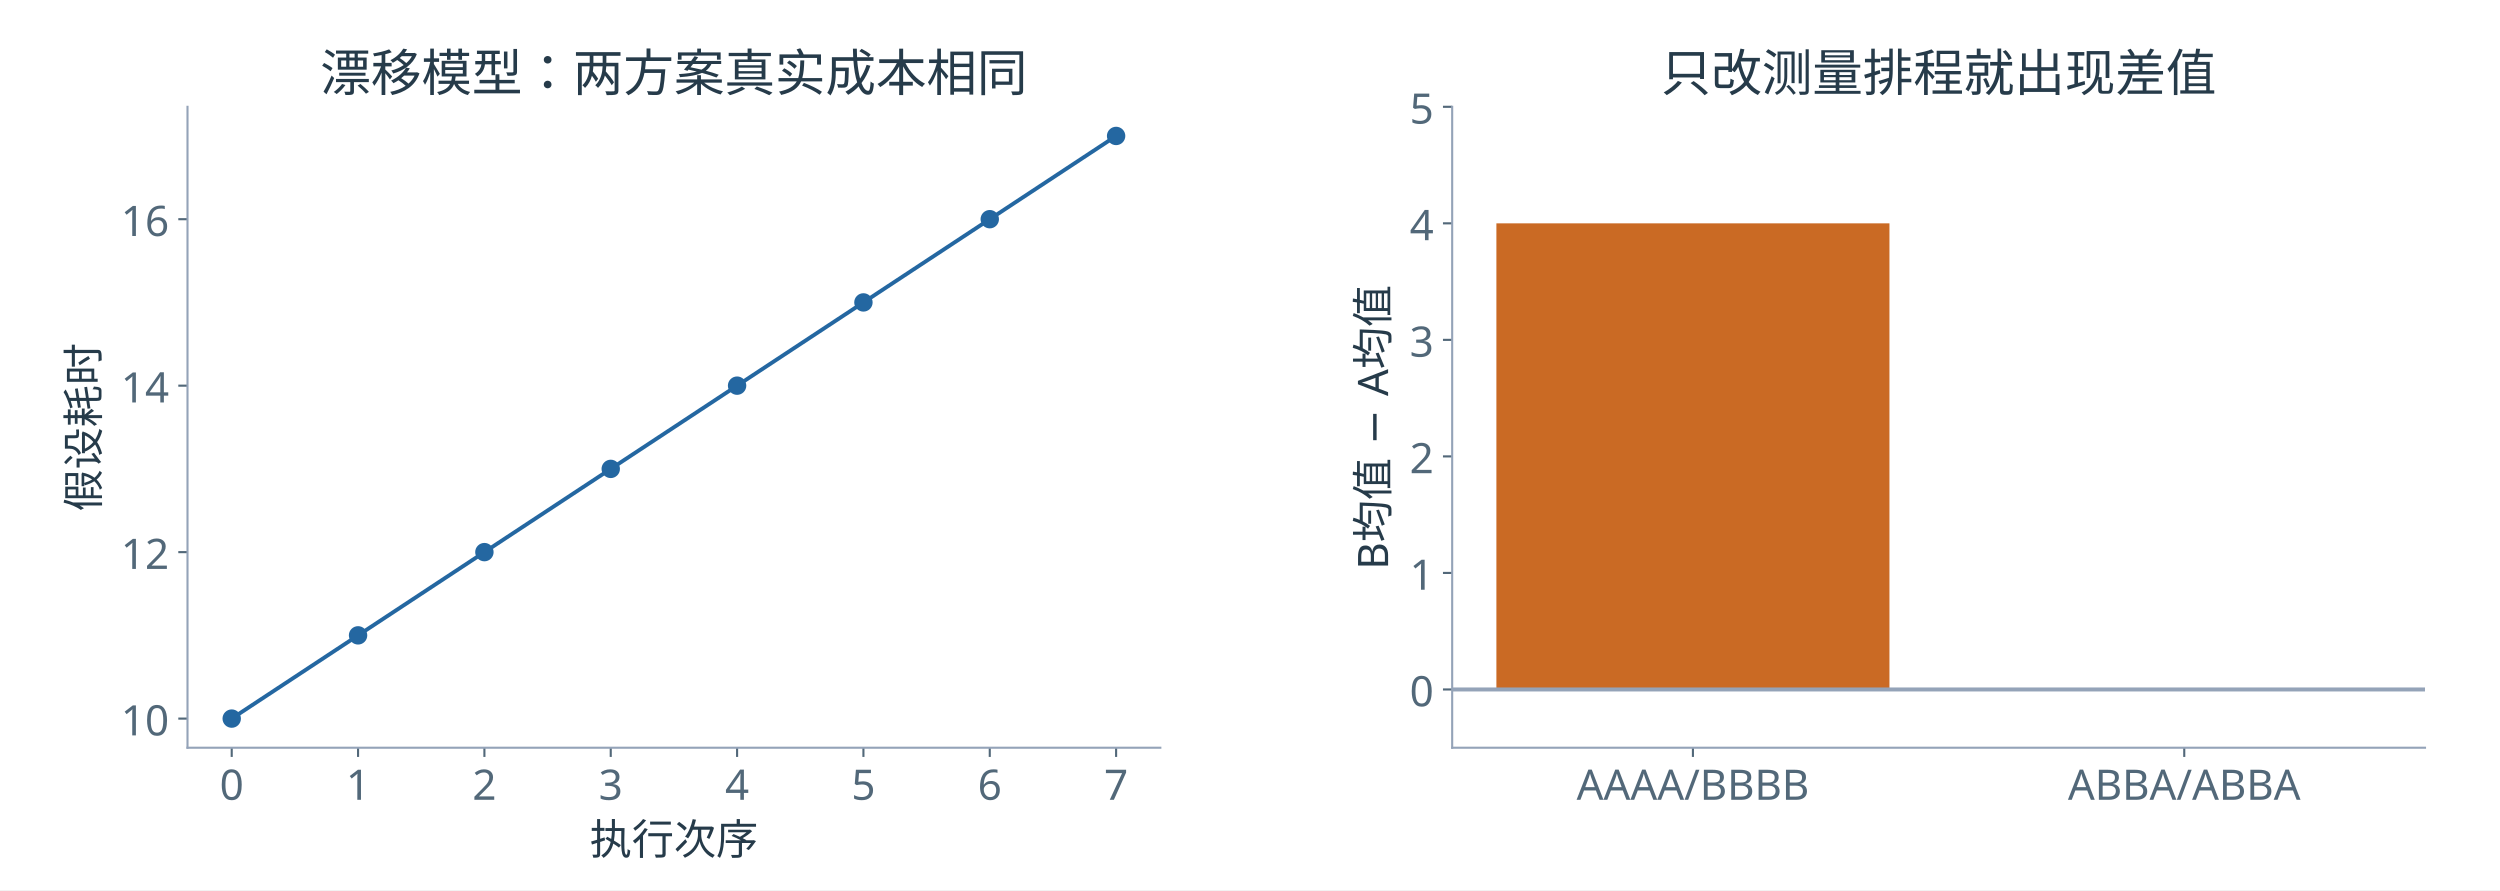
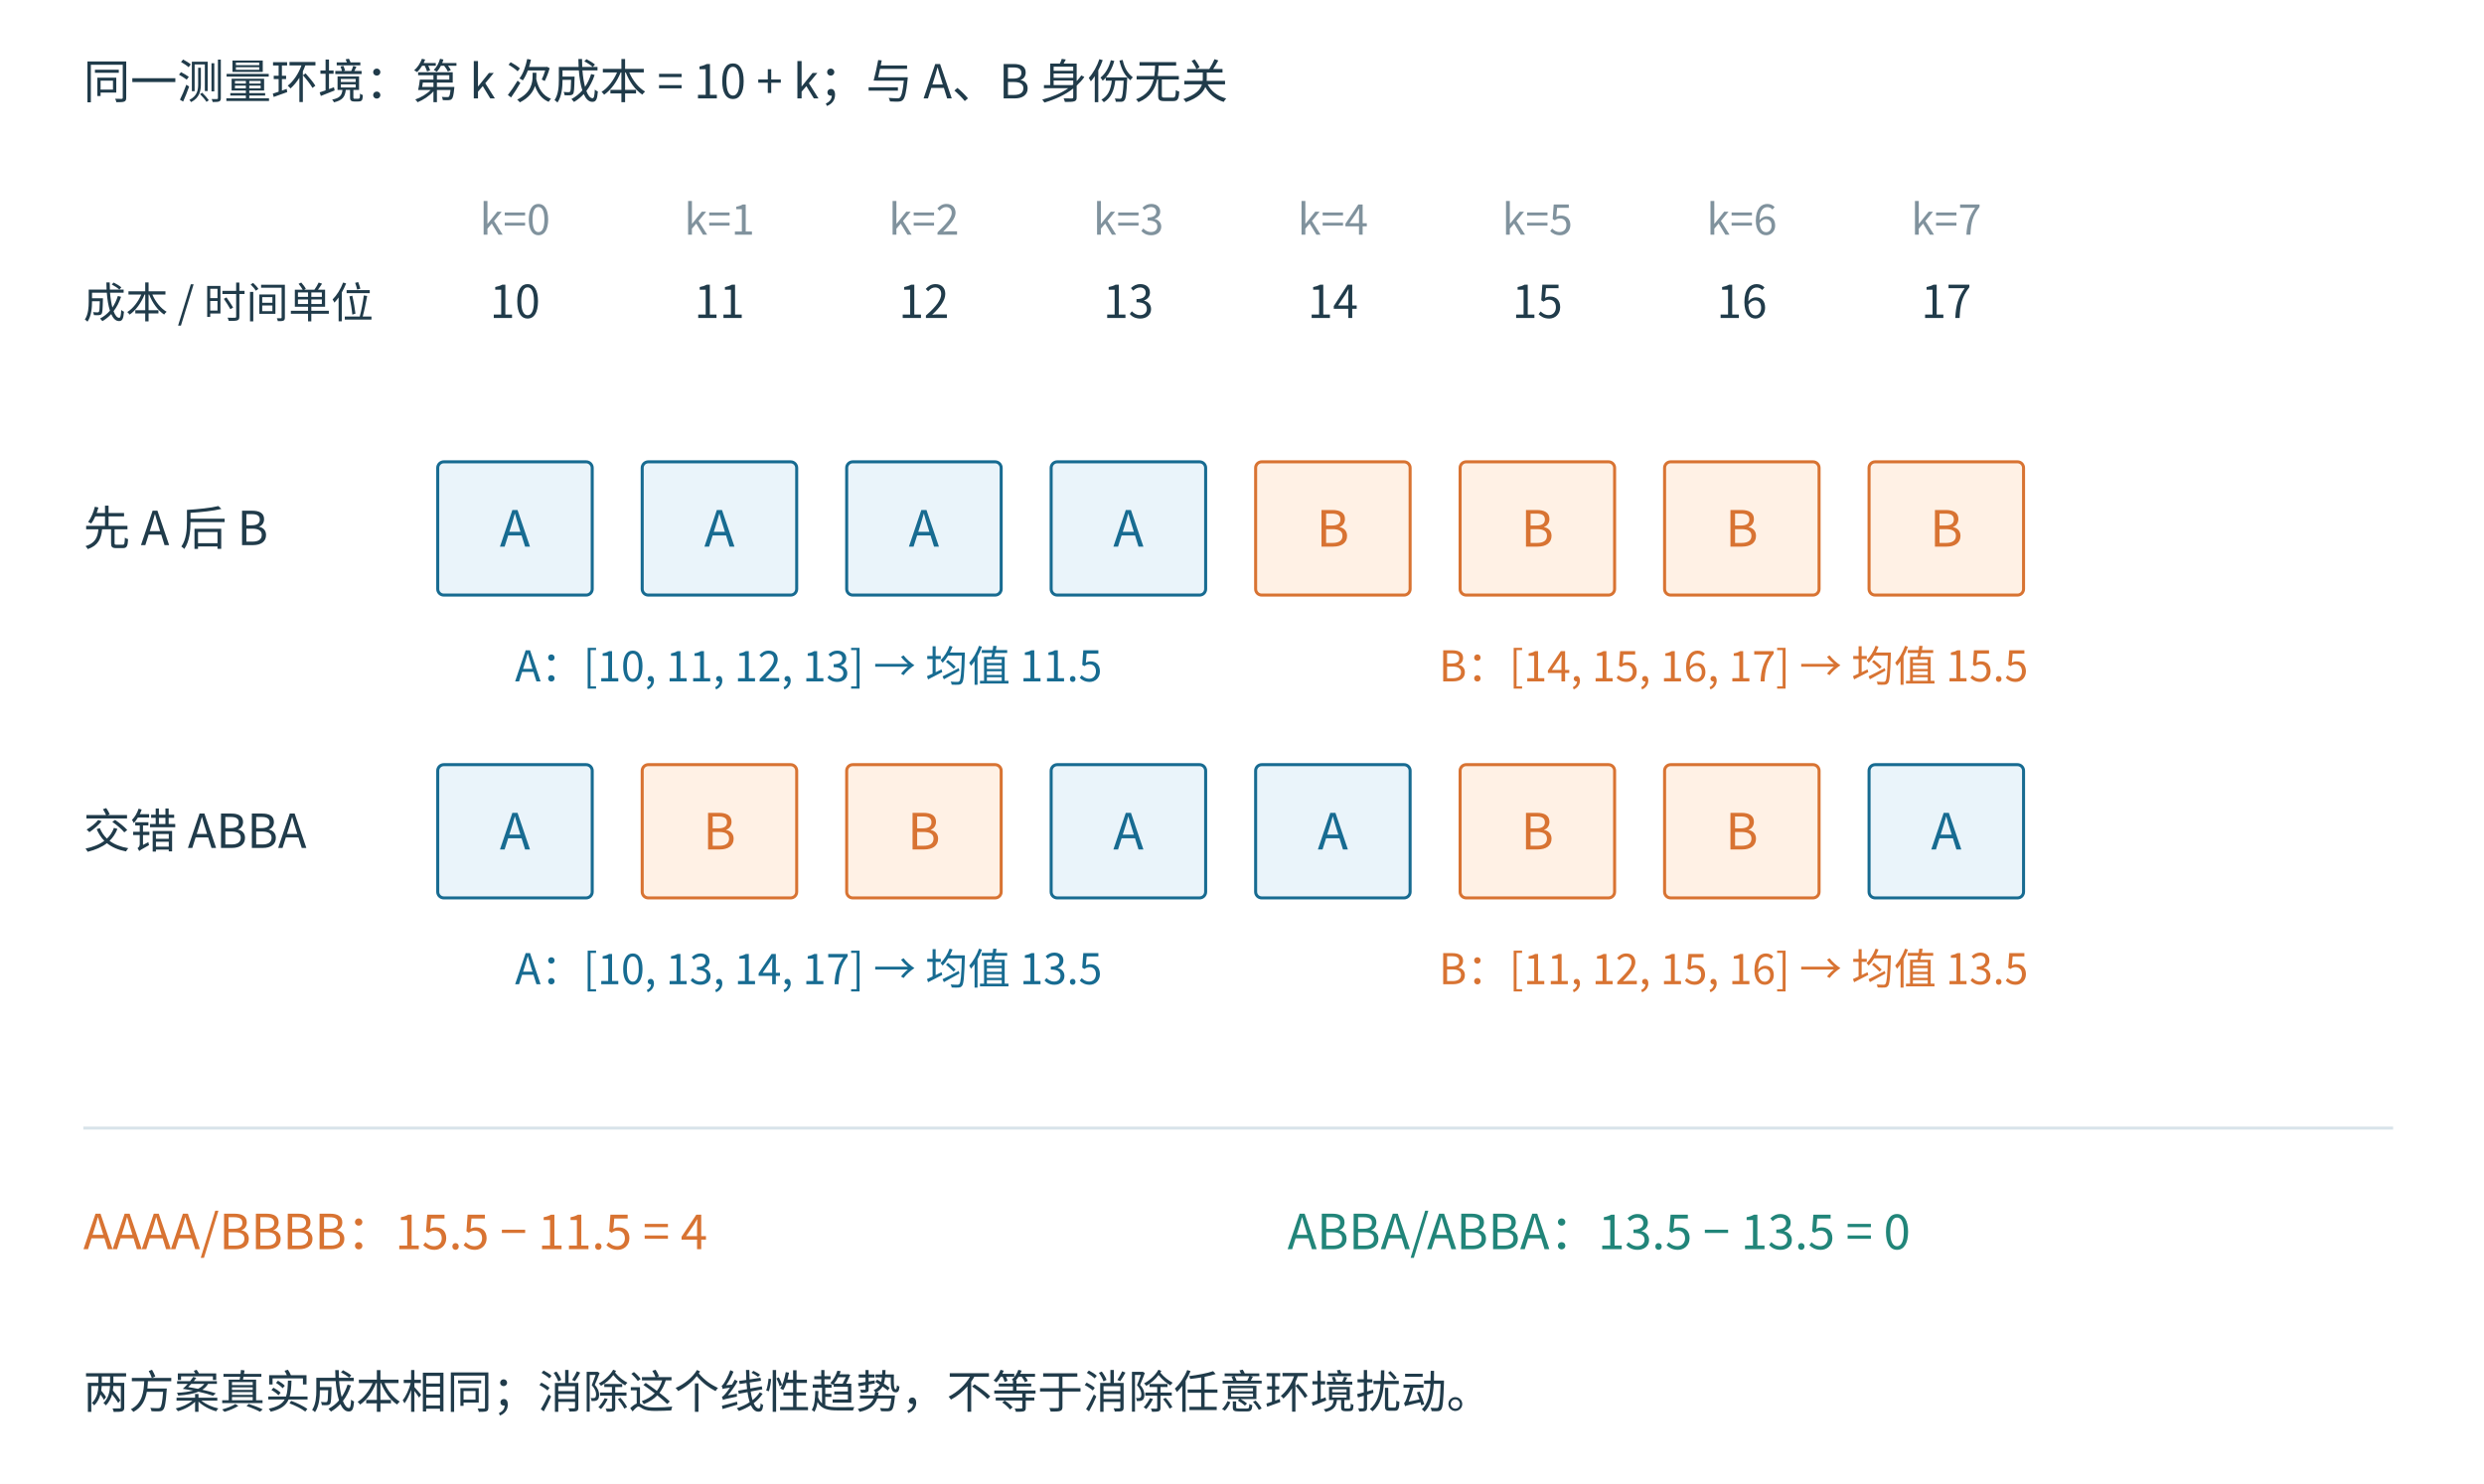
- <svg xmlns="http://www.w3.org/2000/svg" xmlns:xlink="http://www.w3.org/1999/xlink" width="950.4pt" height="338.4pt" viewBox="0 0 950.4 338.4" version="1.1">
+ <svg xmlns="http://www.w3.org/2000/svg" width="1640" height="980" viewBox="0 0 1640 980" role="img">
+   <rect width="1640" height="980" fill="white" />
  <defs>
-     <style type="text/css">*{stroke-linejoin: round; stroke-linecap: butt}</style>
+     <marker id="b" markerWidth="10" markerHeight="10" refX="8" refY="4" orient="auto" markerUnits="userSpaceOnUse">
+       <path d="M0 0 L8 4 L0 8" fill="none" stroke="#176b91" stroke-width="2" />
+     </marker>
+     <marker id="t" markerWidth="10" markerHeight="10" refX="8" refY="4" orient="auto" markerUnits="userSpaceOnUse">
+       <path d="M0 0 L8 4 L0 8" fill="none" stroke="#218579" stroke-width="2" />
+     </marker>
+     <marker id="a" markerWidth="10" markerHeight="10" refX="8" refY="4" orient="auto" markerUnits="userSpaceOnUse">
+       <path d="M0 0 L8 4 L0 8" fill="none" stroke="#d87332" stroke-width="2" />
+     </marker>
+     <marker id="g" markerWidth="10" markerHeight="10" refX="8" refY="4" orient="auto" markerUnits="userSpaceOnUse">
+       <path d="M0 0 L8 4 L0 8" fill="none" stroke="#80929d" stroke-width="2" />
+     </marker>
  </defs>
-   <g id="figure_1">
-     <g id="patch_1">
-       <path d="M 0 338.4 L 950.4 338.4 L 950.4 0 L 0 0 z " style="fill: #ffffff" />
-     </g>
-     <g id="axes_1">
-       <g id="patch_2">
-         <path d="M 71.28 284.256 L 441.11 284.256 L 441.11 40.608 L 71.28 40.608 z " style="fill: #ffffff" />
-       </g>
-       <g id="matplotlib.axis_1">
-         <g id="xtick_1">
-           <g id="line2d_1">
-             <defs>
-               <path id="m60bf2ca97b" d="M 0 0 L 0 3.5 " style="stroke: #526879; stroke-width: 0.8" />
-             </defs>
-             <g>
-               <use xlink:href="#m60bf2ca97b" x="88.09" y="284.256" style="fill: #526879; stroke: #526879; stroke-width: 0.8" />
-             </g>
-           </g>
-           <g id="text_1">
-             <text style="font-size: 16px; font-family: 'Microsoft YaHei'; text-anchor: middle; fill: #526879" x="88.09" y="304.046" transform="rotate(-0 88.09043 304.046)">0</text>
-           </g>
-         </g>
-         <g id="xtick_2">
-           <g id="line2d_2">
-             <g>
-               <use xlink:href="#m60bf2ca97b" x="136.12" y="284.256" style="fill: #526879; stroke: #526879; stroke-width: 0.8" />
-             </g>
-           </g>
-           <g id="text_2">
-             <text style="font-size: 16px; font-family: 'Microsoft YaHei'; text-anchor: middle; fill: #526879" x="136.12" y="304.046" transform="rotate(-0 136.1202 304.046)">1</text>
-           </g>
-         </g>
-         <g id="xtick_3">
-           <g id="line2d_3">
-             <g>
-               <use xlink:href="#m60bf2ca97b" x="184.15" y="284.256" style="fill: #526879; stroke: #526879; stroke-width: 0.8" />
-             </g>
-           </g>
-           <g id="text_3">
-             <text style="font-size: 16px; font-family: 'Microsoft YaHei'; text-anchor: middle; fill: #526879" x="184.15" y="304.046" transform="rotate(-0 184.1501 304.046)">2</text>
-           </g>
-         </g>
-         <g id="xtick_4">
-           <g id="line2d_4">
-             <g>
-               <use xlink:href="#m60bf2ca97b" x="232.18" y="284.256" style="fill: #526879; stroke: #526879; stroke-width: 0.8" />
-             </g>
-           </g>
-           <g id="text_4">
-             <text style="font-size: 16px; font-family: 'Microsoft YaHei'; text-anchor: middle; fill: #526879" x="232.18" y="304.046" transform="rotate(-0 232.1799 304.046)">3</text>
-           </g>
-         </g>
-         <g id="xtick_5">
-           <g id="line2d_5">
-             <g>
-               <use xlink:href="#m60bf2ca97b" x="280.21" y="284.256" style="fill: #526879; stroke: #526879; stroke-width: 0.8" />
-             </g>
-           </g>
-           <g id="text_5">
-             <text style="font-size: 16px; font-family: 'Microsoft YaHei'; text-anchor: middle; fill: #526879" x="280.21" y="304.046" transform="rotate(-0 280.2097 304.046)">4</text>
-           </g>
-         </g>
-         <g id="xtick_6">
-           <g id="line2d_6">
-             <g>
-               <use xlink:href="#m60bf2ca97b" x="328.24" y="284.256" style="fill: #526879; stroke: #526879; stroke-width: 0.8" />
-             </g>
-           </g>
-           <g id="text_6">
-             <text style="font-size: 16px; font-family: 'Microsoft YaHei'; text-anchor: middle; fill: #526879" x="328.24" y="304.046" transform="rotate(-0 328.2395 304.046)">5</text>
-           </g>
-         </g>
-         <g id="xtick_7">
-           <g id="line2d_7">
-             <g>
-               <use xlink:href="#m60bf2ca97b" x="376.269" y="284.256" style="fill: #526879; stroke: #526879; stroke-width: 0.8" />
-             </g>
-           </g>
-           <g id="text_7">
-             <text style="font-size: 16px; font-family: 'Microsoft YaHei'; text-anchor: middle; fill: #526879" x="376.269" y="304.046" transform="rotate(-0 376.2693 304.046)">6</text>
-           </g>
-         </g>
-         <g id="xtick_8">
-           <g id="line2d_8">
-             <g>
-               <use xlink:href="#m60bf2ca97b" x="424.299" y="284.256" style="fill: #526879; stroke: #526879; stroke-width: 0.8" />
-             </g>
-           </g>
-           <g id="text_8">
-             <text style="font-size: 16px; font-family: 'Microsoft YaHei'; text-anchor: middle; fill: #526879" x="424.299" y="304.046" transform="rotate(-0 424.2991 304.046)">7</text>
-           </g>
-         </g>
-         <g id="text_9">
-           <text style="font-size: 16px; font-family: 'Microsoft YaHei'; text-anchor: middle; fill: #263b4a" x="256.195" y="324.813" transform="rotate(-0 256.1948 324.8135)">执行次序</text>
-         </g>
-       </g>
-       <g id="matplotlib.axis_2">
-         <g id="ytick_1">
-           <g id="line2d_9">
-             <defs>
-               <path id="m831801da5f" d="M 0 0 L -3.5 0 " style="stroke: #526879; stroke-width: 0.8" />
-             </defs>
-             <g>
-               <use xlink:href="#m831801da5f" x="71.28" y="273.181" style="fill: #526879; stroke: #526879; stroke-width: 0.8" />
-             </g>
-           </g>
-           <g id="text_10">
-             <text style="font-size: 16px; font-family: 'Microsoft YaHei'; text-anchor: end; fill: #526879" x="64.28" y="279.576" transform="rotate(-0 64.28 279.5761)">10</text>
-           </g>
-         </g>
-         <g id="ytick_2">
-           <g id="line2d_10">
-             <g>
-               <use xlink:href="#m831801da5f" x="71.28" y="209.896" style="fill: #526879; stroke: #526879; stroke-width: 0.8" />
-             </g>
-           </g>
-           <g id="text_11">
-             <text style="font-size: 16px; font-family: 'Microsoft YaHei'; text-anchor: end; fill: #526879" x="64.28" y="216.291" transform="rotate(-0 64.28 216.2909)">12</text>
-           </g>
-         </g>
-         <g id="ytick_3">
-           <g id="line2d_11">
-             <g>
-               <use xlink:href="#m831801da5f" x="71.28" y="146.611" style="fill: #526879; stroke: #526879; stroke-width: 0.8" />
-             </g>
-           </g>
-           <g id="text_12">
-             <text style="font-size: 16px; font-family: 'Microsoft YaHei'; text-anchor: end; fill: #526879" x="64.28" y="153.006" transform="rotate(-0 64.28 153.0057)">14</text>
-           </g>
-         </g>
-         <g id="ytick_4">
-           <g id="line2d_12">
-             <g>
-               <use xlink:href="#m831801da5f" x="71.28" y="83.326" style="fill: #526879; stroke: #526879; stroke-width: 0.8" />
-             </g>
-           </g>
-           <g id="text_13">
-             <text style="font-size: 16px; font-family: 'Microsoft YaHei'; text-anchor: end; fill: #526879" x="64.28" y="89.721" transform="rotate(-0 64.28 89.72051)">16</text>
-           </g>
-         </g>
-         <g id="text_14">
-           <text style="font-size: 16px; font-family: 'Microsoft YaHei'; text-anchor: middle; fill: #263b4a" x="37.538" y="162.432" transform="rotate(-90 37.5375 162.432)">假设耗时</text>
-         </g>
-       </g>
-       <g id="line2d_13">
-         <path d="M 88.09 273.181 L 136.12 241.538 L 184.15 209.896 L 232.18 178.253 L 280.21 146.611 L 328.24 114.968 L 376.269 83.326 L 424.299 51.683 " clip-path="url(#pec11d5ca88)" style="fill: none; stroke: #2467a1; stroke-width: 1.5; stroke-linecap: square" />
-         <defs>
-           <path id="m85878325f1" d="M 0 3 C 0.796 3 1.559 2.684 2.121 2.121 C 2.684 1.559 3 0.796 3 0 C 3 -0.796 2.684 -1.559 2.121 -2.121 C 1.559 -2.684 0.796 -3 0 -3 C -0.796 -3 -1.559 -2.684 -2.121 -2.121 C -2.684 -1.559 -3 -0.796 -3 0 C -3 0.796 -2.684 1.559 -2.121 2.121 C -1.559 2.684 -0.796 3 0 3 z " style="stroke: #2467a1" />
-         </defs>
-         <g clip-path="url(#pec11d5ca88)">
-           <use xlink:href="#m85878325f1" x="88.09" y="273.181" style="fill: #2467a1; stroke: #2467a1" />
-           <use xlink:href="#m85878325f1" x="136.12" y="241.538" style="fill: #2467a1; stroke: #2467a1" />
-           <use xlink:href="#m85878325f1" x="184.15" y="209.896" style="fill: #2467a1; stroke: #2467a1" />
-           <use xlink:href="#m85878325f1" x="232.18" y="178.253" style="fill: #2467a1; stroke: #2467a1" />
-           <use xlink:href="#m85878325f1" x="280.21" y="146.611" style="fill: #2467a1; stroke: #2467a1" />
-           <use xlink:href="#m85878325f1" x="328.24" y="114.968" style="fill: #2467a1; stroke: #2467a1" />
-           <use xlink:href="#m85878325f1" x="376.269" y="83.326" style="fill: #2467a1; stroke: #2467a1" />
-           <use xlink:href="#m85878325f1" x="424.299" y="51.683" style="fill: #2467a1; stroke: #2467a1" />
-         </g>
-       </g>
-       <g id="patch_3">
-         <path d="M 71.28 284.256 L 71.28 40.608 " style="fill: none; stroke: #94a3b8; stroke-width: 0.8; stroke-linejoin: miter; stroke-linecap: square" />
-       </g>
-       <g id="patch_4">
-         <path d="M 71.28 284.256 L 441.11 284.256 " style="fill: none; stroke: #94a3b8; stroke-width: 0.8; stroke-linejoin: miter; stroke-linecap: square" />
-       </g>
-       <g id="text_15">
-         <text style="font-size: 19.2px; font-family: 'Microsoft YaHei'; text-anchor: middle; fill: #263b4a" x="256.195" y="34.608" transform="rotate(-0 256.1948 34.608)">漂移模型：两方案真实成本相同</text>
-       </g>
-     </g>
-     <g id="axes_2">
-       <g id="patch_5">
-         <path d="M 552.058 284.256 L 921.888 284.256 L 921.888 40.608 L 552.058 40.608 z " style="fill: #ffffff" />
-       </g>
-       <g id="patch_6">
-         <path d="M 568.869 262.106 L 718.295 262.106 L 718.295 84.908 L 568.869 84.908 z " clip-path="url(#pf985d39619)" style="fill: #ca6a24" />
-       </g>
-       <g id="patch_7">
-         <path d="M 755.651 262.106 L 905.078 262.106 L 905.078 262.106 L 755.651 262.106 z " clip-path="url(#pf985d39619)" style="fill: #0d8078" />
-       </g>
-       <g id="matplotlib.axis_3">
-         <g id="xtick_9">
-           <g id="line2d_14">
-             <g>
-               <use xlink:href="#m60bf2ca97b" x="643.582" y="284.256" style="fill: #526879; stroke: #526879; stroke-width: 0.8" />
-             </g>
-           </g>
-           <g id="text_16">
-             <text style="font-size: 16px; font-family: 'Microsoft YaHei'; text-anchor: middle; fill: #526879" x="643.582" y="304.046" transform="rotate(-0 643.5819 304.046)">AAAA/BBBB</text>
-           </g>
-         </g>
-         <g id="xtick_10">
-           <g id="line2d_15">
-             <g>
-               <use xlink:href="#m60bf2ca97b" x="830.365" y="284.256" style="fill: #526879; stroke: #526879; stroke-width: 0.8" />
-             </g>
-           </g>
-           <g id="text_17">
-             <text style="font-size: 16px; font-family: 'Microsoft YaHei'; text-anchor: middle; fill: #526879" x="830.365" y="304.046" transform="rotate(-0 830.3645 304.046)">ABBA/ABBA</text>
-           </g>
-         </g>
-       </g>
-       <g id="matplotlib.axis_4">
-         <g id="ytick_5">
-           <g id="line2d_16">
-             <g>
-               <use xlink:href="#m831801da5f" x="552.058" y="262.106" style="fill: #526879; stroke: #526879; stroke-width: 0.8" />
-             </g>
-           </g>
-           <g id="text_18">
-             <text style="font-size: 16px; font-family: 'Microsoft YaHei'; text-anchor: end; fill: #526879" x="545.058" y="268.501" transform="rotate(-0 545.0584 268.5012)">0</text>
-           </g>
-         </g>
-         <g id="ytick_6">
-           <g id="line2d_17">
-             <g>
-               <use xlink:href="#m831801da5f" x="552.058" y="217.807" style="fill: #526879; stroke: #526879; stroke-width: 0.8" />
-             </g>
-           </g>
-           <g id="text_19">
-             <text style="font-size: 16px; font-family: 'Microsoft YaHei'; text-anchor: end; fill: #526879" x="545.058" y="224.202" transform="rotate(-0 545.0584 224.2015)">1</text>
-           </g>
-         </g>
-         <g id="ytick_7">
-           <g id="line2d_18">
-             <g>
-               <use xlink:href="#m831801da5f" x="552.058" y="173.507" style="fill: #526879; stroke: #526879; stroke-width: 0.8" />
-             </g>
-           </g>
-           <g id="text_20">
-             <text style="font-size: 16px; font-family: 'Microsoft YaHei'; text-anchor: end; fill: #526879" x="545.058" y="179.902" transform="rotate(-0 545.0584 179.9019)">2</text>
-           </g>
-         </g>
-         <g id="ytick_8">
-           <g id="line2d_19">
-             <g>
-               <use xlink:href="#m831801da5f" x="552.058" y="129.207" style="fill: #526879; stroke: #526879; stroke-width: 0.8" />
-             </g>
-           </g>
-           <g id="text_21">
-             <text style="font-size: 16px; font-family: 'Microsoft YaHei'; text-anchor: end; fill: #526879" x="545.058" y="135.602" transform="rotate(-0 545.0584 135.6023)">3</text>
-           </g>
-         </g>
-         <g id="ytick_9">
-           <g id="line2d_20">
-             <g>
-               <use xlink:href="#m831801da5f" x="552.058" y="84.908" style="fill: #526879; stroke: #526879; stroke-width: 0.8" />
-             </g>
-           </g>
-           <g id="text_22">
-             <text style="font-size: 16px; font-family: 'Microsoft YaHei'; text-anchor: end; fill: #526879" x="545.058" y="91.303" transform="rotate(-0 545.0584 91.30264)">4</text>
-           </g>
-         </g>
-         <g id="ytick_10">
-           <g id="line2d_21">
-             <g>
-               <use xlink:href="#m831801da5f" x="552.058" y="40.608" style="fill: #526879; stroke: #526879; stroke-width: 0.8" />
-             </g>
-           </g>
-           <g id="text_23">
-             <text style="font-size: 16px; font-family: 'Microsoft YaHei'; text-anchor: end; fill: #526879" x="545.058" y="47.003" transform="rotate(-0 545.0584 47.003)">5</text>
-           </g>
-         </g>
-         <g id="text_24">
-           <text style="font-size: 16px; font-family: 'Microsoft YaHei'; text-anchor: middle; fill: #263b4a" x="527.698" y="162.432" transform="rotate(-90 527.6984 162.432)">B均值 − A均值</text>
-         </g>
-       </g>
-       <g id="line2d_22">
-         <path d="M 552.058 262.106 L 921.888 262.106 " clip-path="url(#pf985d39619)" style="fill: none; stroke: #94a3b8; stroke-width: 1.5; stroke-linecap: square" />
-       </g>
-       <g id="patch_8">
-         <path d="M 552.058 284.256 L 552.058 40.608 " style="fill: none; stroke: #94a3b8; stroke-width: 0.8; stroke-linejoin: miter; stroke-linecap: square" />
-       </g>
-       <g id="patch_9">
-         <path d="M 552.058 284.256 L 921.888 284.256 " style="fill: none; stroke: #94a3b8; stroke-width: 0.8; stroke-linejoin: miter; stroke-linecap: square" />
-       </g>
-       <g id="text_25">
-         <text style="font-size: 19.2px; font-family: 'Microsoft YaHei'; text-anchor: middle; fill: #263b4a" x="736.973" y="34.608" transform="rotate(-0 736.9732 34.608)">只改测量排程就出现差值</text>
-       </g>
-     </g>
+   <g font-family="Microsoft YaHei,Noto Sans CJK SC,sans-serif">
+     <text x="55" y="65" font-size="31" fill="#203b4a" text-anchor="start">同一测量环境：第 k 次成本 = 10 + k；与 A、B 身份无关</text>
+     <text x="340" y="155" font-size="28" fill="#80929d" text-anchor="middle">k=0</text>
+     <text x="340" y="210" font-size="30" fill="#203b4a" text-anchor="middle">10</text>
+     <text x="475" y="155" font-size="28" fill="#80929d" text-anchor="middle">k=1</text>
+     <text x="475" y="210" font-size="30" fill="#203b4a" text-anchor="middle">11</text>
+     <text x="610" y="155" font-size="28" fill="#80929d" text-anchor="middle">k=2</text>
+     <text x="610" y="210" font-size="30" fill="#203b4a" text-anchor="middle">12</text>
+     <text x="745" y="155" font-size="28" fill="#80929d" text-anchor="middle">k=3</text>
+     <text x="745" y="210" font-size="30" fill="#203b4a" text-anchor="middle">13</text>
+     <text x="880" y="155" font-size="28" fill="#80929d" text-anchor="middle">k=4</text>
+     <text x="880" y="210" font-size="30" fill="#203b4a" text-anchor="middle">14</text>
+     <text x="1015" y="155" font-size="28" fill="#80929d" text-anchor="middle">k=5</text>
+     <text x="1015" y="210" font-size="30" fill="#203b4a" text-anchor="middle">15</text>
+     <text x="1150" y="155" font-size="28" fill="#80929d" text-anchor="middle">k=6</text>
+     <text x="1150" y="210" font-size="30" fill="#203b4a" text-anchor="middle">16</text>
+     <text x="1285" y="155" font-size="28" fill="#80929d" text-anchor="middle">k=7</text>
+     <text x="1285" y="210" font-size="30" fill="#203b4a" text-anchor="middle">17</text>
+     <text x="55" y="210" font-size="28" fill="#203b4a" text-anchor="start">成本 / 时间单位</text>
+     <text x="55" y="360" font-size="31" fill="#203b4a" text-anchor="start">先 A 后 B</text>
+     <rect x="289" y="305" width="102" height="88" fill="#eaf4fa" stroke="#176b91" stroke-width="2" rx="4" />
+     <text x="340" y="361" font-size="33" fill="#176b91" text-anchor="middle">A</text>
+     <rect x="424" y="305" width="102" height="88" fill="#eaf4fa" stroke="#176b91" stroke-width="2" rx="4" />
+     <text x="475" y="361" font-size="33" fill="#176b91" text-anchor="middle">A</text>
+     <rect x="559" y="305" width="102" height="88" fill="#eaf4fa" stroke="#176b91" stroke-width="2" rx="4" />
+     <text x="610" y="361" font-size="33" fill="#176b91" text-anchor="middle">A</text>
+     <rect x="694" y="305" width="102" height="88" fill="#eaf4fa" stroke="#176b91" stroke-width="2" rx="4" />
+     <text x="745" y="361" font-size="33" fill="#176b91" text-anchor="middle">A</text>
+     <rect x="829" y="305" width="102" height="88" fill="#fff1e5" stroke="#d87332" stroke-width="2" rx="4" />
+     <text x="880" y="361" font-size="33" fill="#d87332" text-anchor="middle">B</text>
+     <rect x="964" y="305" width="102" height="88" fill="#fff1e5" stroke="#d87332" stroke-width="2" rx="4" />
+     <text x="1015" y="361" font-size="33" fill="#d87332" text-anchor="middle">B</text>
+     <rect x="1099" y="305" width="102" height="88" fill="#fff1e5" stroke="#d87332" stroke-width="2" rx="4" />
+     <text x="1150" y="361" font-size="33" fill="#d87332" text-anchor="middle">B</text>
+     <rect x="1234" y="305" width="102" height="88" fill="#fff1e5" stroke="#d87332" stroke-width="2" rx="4" />
+     <text x="1285" y="361" font-size="33" fill="#d87332" text-anchor="middle">B</text>
+     <text x="340" y="450" font-size="28" fill="#176b91" text-anchor="start">A：[10, 11, 12, 13] → 均值 11.5</text>
+     <text x="950" y="450" font-size="28" fill="#d87332" text-anchor="start">B：[14, 15, 16, 17] → 均值 15.5</text>
+     <text x="55" y="560" font-size="31" fill="#203b4a" text-anchor="start">交错 ABBA</text>
+     <rect x="289" y="505" width="102" height="88" fill="#eaf4fa" stroke="#176b91" stroke-width="2" rx="4" />
+     <text x="340" y="561" font-size="33" fill="#176b91" text-anchor="middle">A</text>
+     <rect x="424" y="505" width="102" height="88" fill="#fff1e5" stroke="#d87332" stroke-width="2" rx="4" />
+     <text x="475" y="561" font-size="33" fill="#d87332" text-anchor="middle">B</text>
+     <rect x="559" y="505" width="102" height="88" fill="#fff1e5" stroke="#d87332" stroke-width="2" rx="4" />
+     <text x="610" y="561" font-size="33" fill="#d87332" text-anchor="middle">B</text>
+     <rect x="694" y="505" width="102" height="88" fill="#eaf4fa" stroke="#176b91" stroke-width="2" rx="4" />
+     <text x="745" y="561" font-size="33" fill="#176b91" text-anchor="middle">A</text>
+     <rect x="829" y="505" width="102" height="88" fill="#eaf4fa" stroke="#176b91" stroke-width="2" rx="4" />
+     <text x="880" y="561" font-size="33" fill="#176b91" text-anchor="middle">A</text>
+     <rect x="964" y="505" width="102" height="88" fill="#fff1e5" stroke="#d87332" stroke-width="2" rx="4" />
+     <text x="1015" y="561" font-size="33" fill="#d87332" text-anchor="middle">B</text>
+     <rect x="1099" y="505" width="102" height="88" fill="#fff1e5" stroke="#d87332" stroke-width="2" rx="4" />
+     <text x="1150" y="561" font-size="33" fill="#d87332" text-anchor="middle">B</text>
+     <rect x="1234" y="505" width="102" height="88" fill="#eaf4fa" stroke="#176b91" stroke-width="2" rx="4" />
+     <text x="1285" y="561" font-size="33" fill="#176b91" text-anchor="middle">A</text>
+     <text x="340" y="650" font-size="28" fill="#176b91" text-anchor="start">A：[10, 13, 14, 17] → 均值 13.5</text>
+     <text x="950" y="650" font-size="28" fill="#d87332" text-anchor="start">B：[11, 12, 15, 16] → 均值 13.5</text>
+     <line x1="55" y1="745" x2="1580" y2="745" stroke="#d9e4ea" stroke-width="2" />
+     <text x="55" y="825" font-size="32" fill="#d87332" text-anchor="start">AAAA/BBBB：15.5 − 11.5 = 4</text>
+     <text x="850" y="825" font-size="32" fill="#218579" text-anchor="start">ABBA/ABBA：13.5 − 13.5 = 0</text>
+     <text x="55" y="930" font-size="30" fill="#203b4a" text-anchor="start">两方案真实成本相同；消除这个线性趋势，不等于消除任意环境扰动。</text>
  </g>
-   <defs>
-     <clipPath id="pec11d5ca88">
-       <rect x="71.28" y="40.608" width="369.83" height="243.648" />
-     </clipPath>
-     <clipPath id="pf985d39619">
-       <rect x="552.058" y="40.608" width="369.83" height="243.648" />
-     </clipPath>
-   </defs>
</svg>
